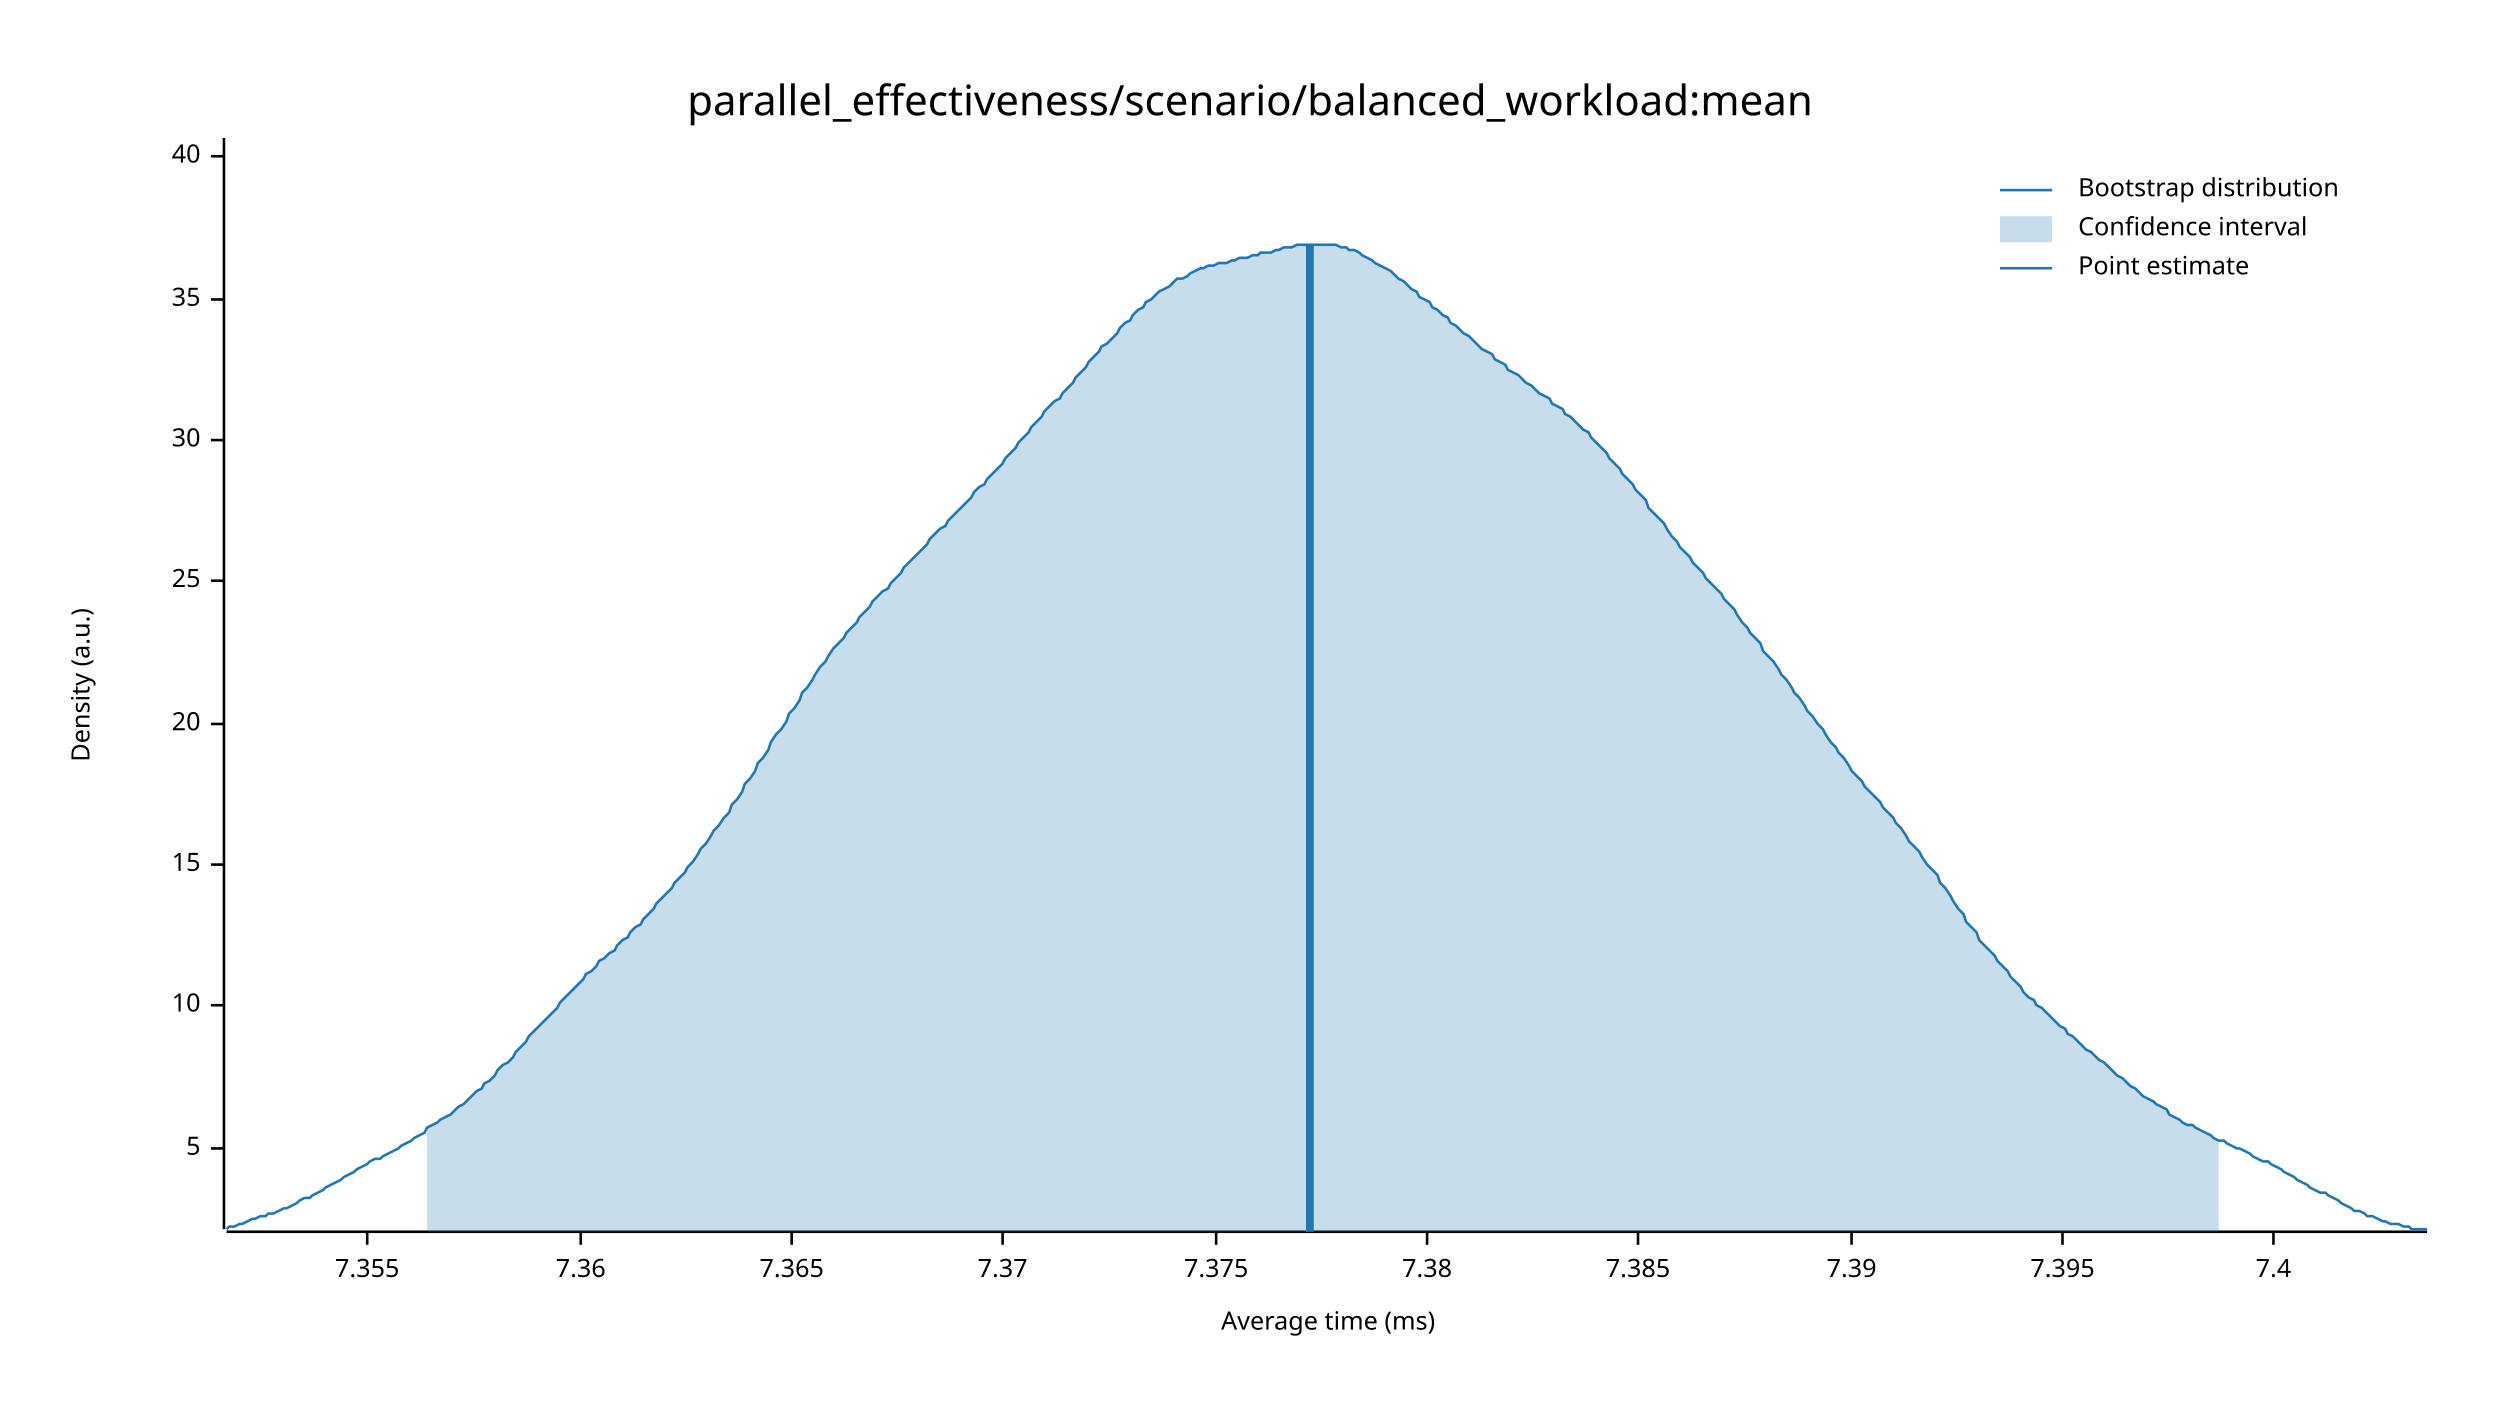
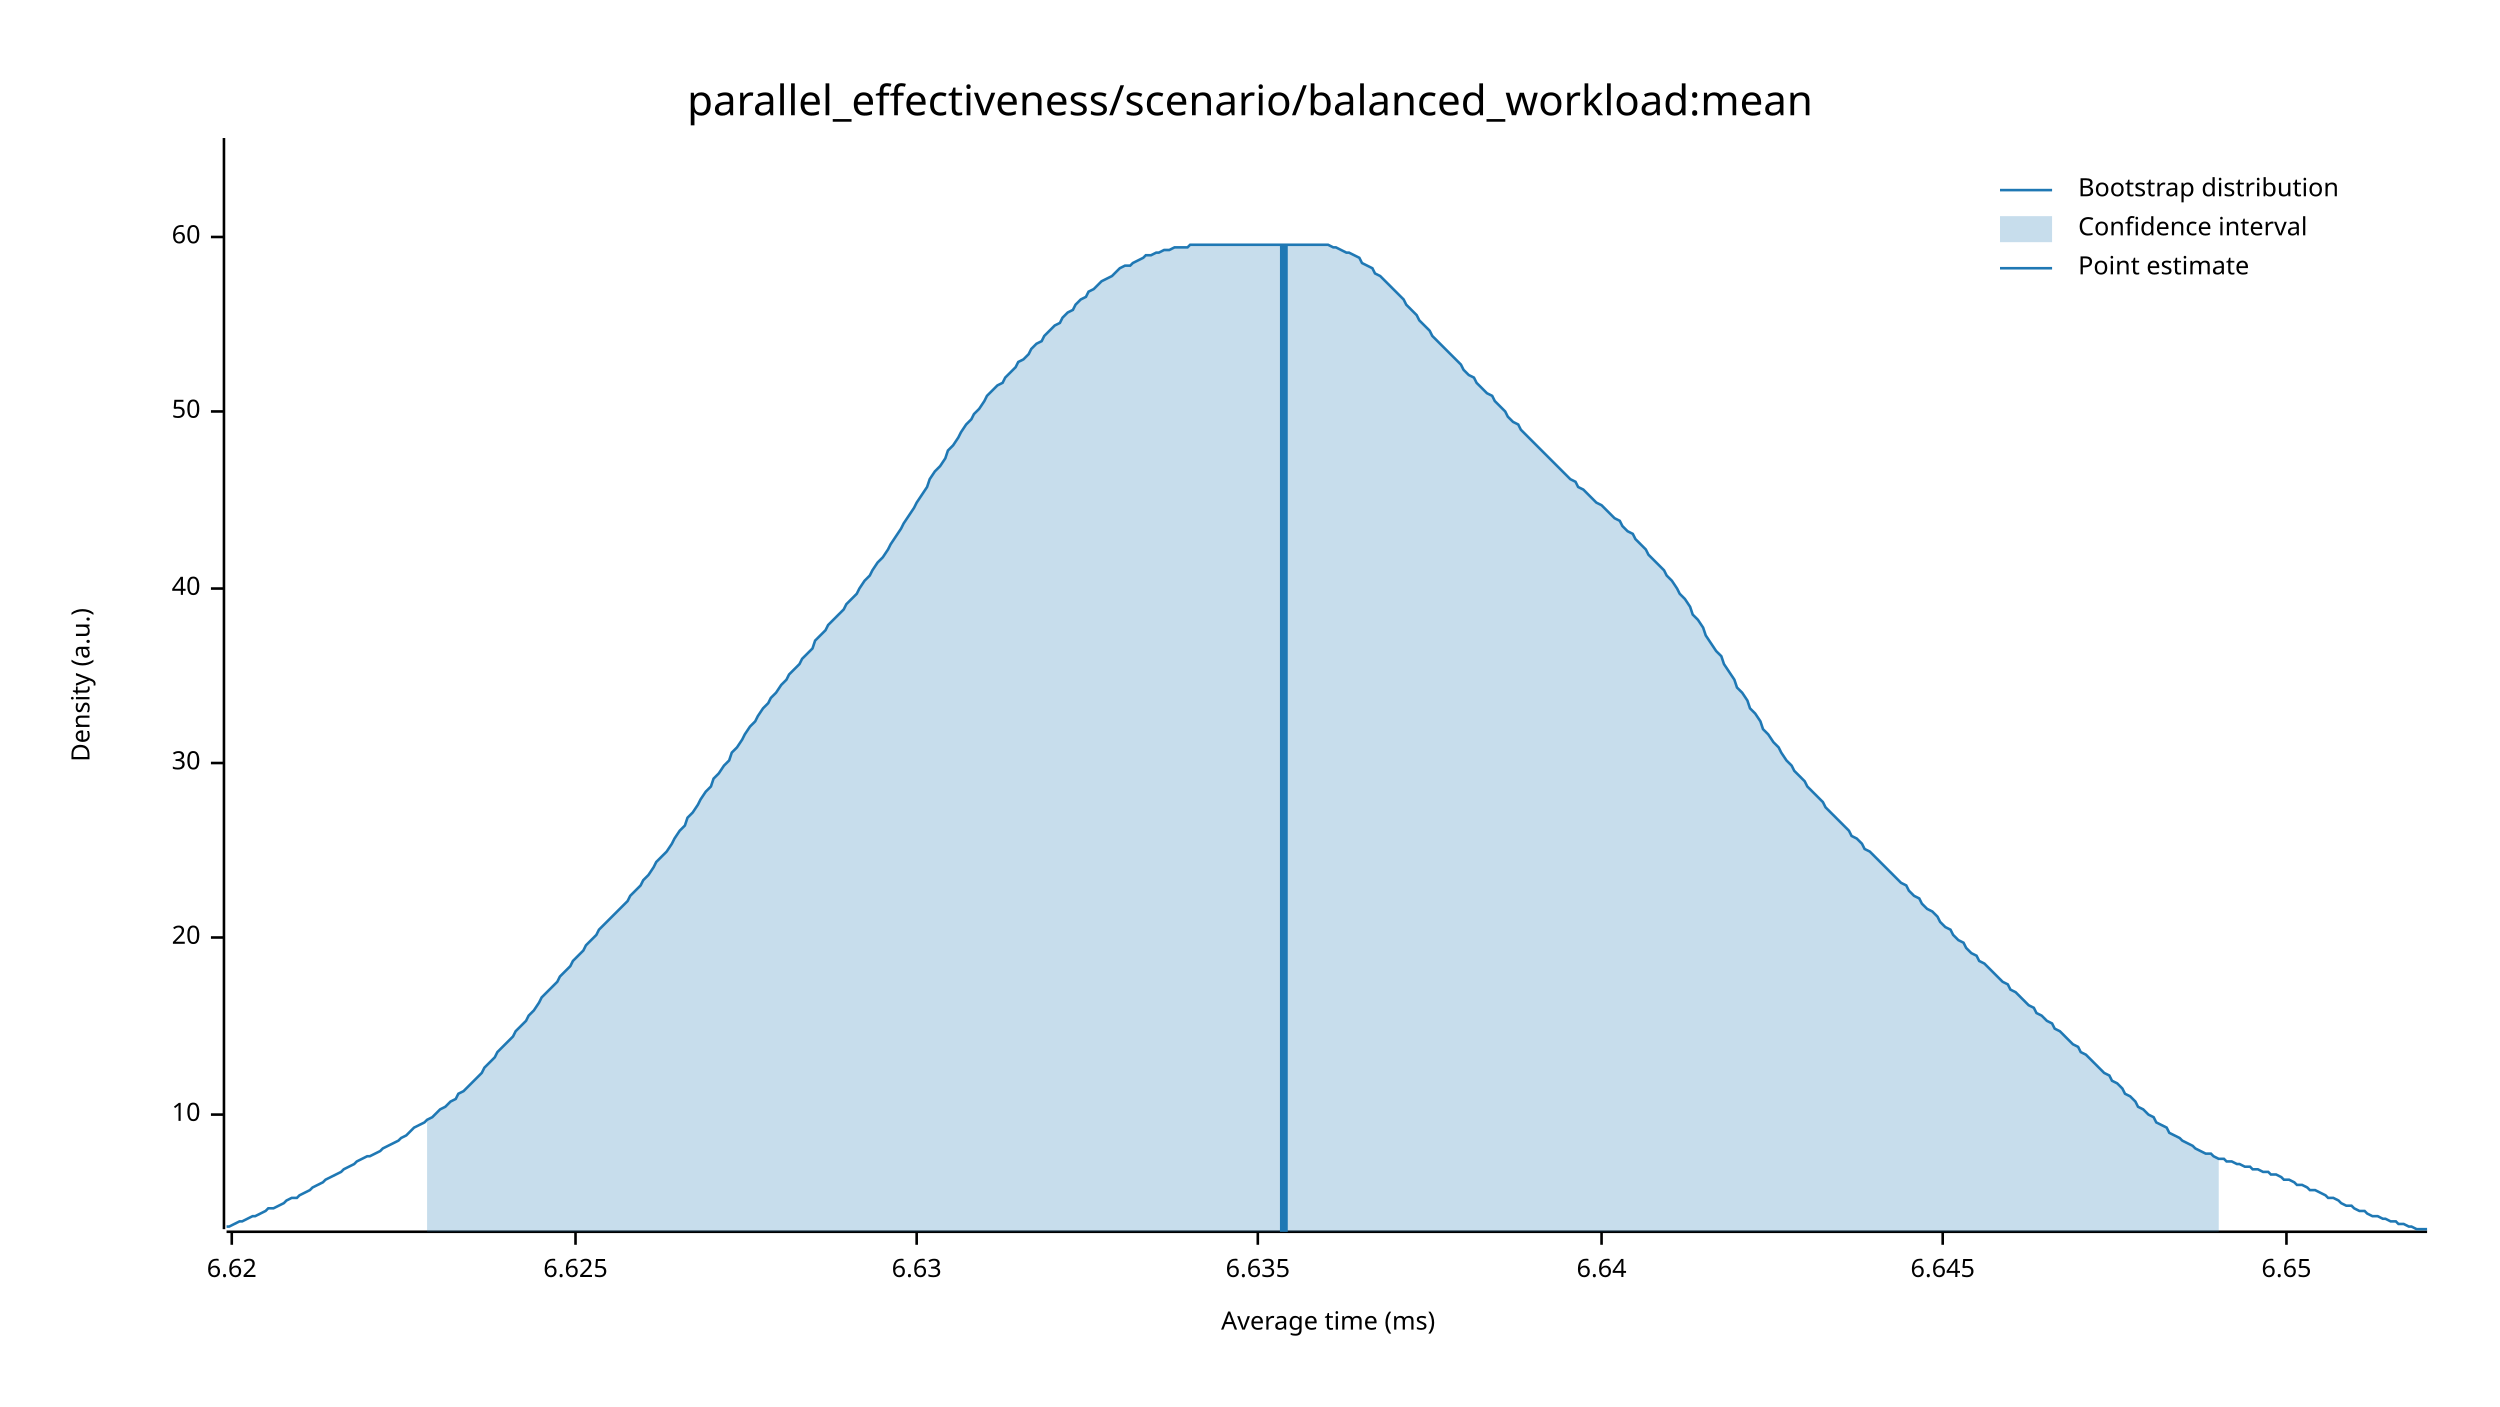
<svg xmlns="http://www.w3.org/2000/svg" width="960" height="540" viewBox="0 0 960 540">
  <text x="480" y="32" dy="0.76em" text-anchor="middle" font-family="sans-serif" font-size="16.129" opacity="1" fill="#000000">
parallel_effectiveness/scenario/balanced_workload:mean
</text>
  <text x="27" y="263" dy="0.76em" text-anchor="middle" font-family="sans-serif" font-size="9.677" opacity="1" fill="#000000" transform="rotate(270, 27, 263)">
Density (a.u.)
</text>
  <text x="510" y="513" dy="-0.5ex" text-anchor="middle" font-family="sans-serif" font-size="9.677" opacity="1" fill="#000000">
Average time (ms)
</text>
  <polyline fill="none" opacity="1" stroke="#000000" stroke-width="1" points="86,53 86,472 " />
-   <text x="77" y="441" dy="0.5ex" text-anchor="end" font-family="sans-serif" font-size="9.677" opacity="1" fill="#000000">
- 5
- </text>
-   <polyline fill="none" opacity="1" stroke="#000000" stroke-width="1" points="81,441 86,441 " />
-   <text x="77" y="386" dy="0.5ex" text-anchor="end" font-family="sans-serif" font-size="9.677" opacity="1" fill="#000000">
+   <text x="77" y="428" dy="0.5ex" text-anchor="end" font-family="sans-serif" font-size="9.677" opacity="1" fill="#000000">
10
</text>
-   <polyline fill="none" opacity="1" stroke="#000000" stroke-width="1" points="81,386 86,386 " />
-   <text x="77" y="332" dy="0.5ex" text-anchor="end" font-family="sans-serif" font-size="9.677" opacity="1" fill="#000000">
- 15
- </text>
-   <polyline fill="none" opacity="1" stroke="#000000" stroke-width="1" points="81,332 86,332 " />
-   <text x="77" y="278" dy="0.5ex" text-anchor="end" font-family="sans-serif" font-size="9.677" opacity="1" fill="#000000">
+   <polyline fill="none" opacity="1" stroke="#000000" stroke-width="1" points="81,428 86,428 " />
+   <text x="77" y="360" dy="0.5ex" text-anchor="end" font-family="sans-serif" font-size="9.677" opacity="1" fill="#000000">
20
</text>
-   <polyline fill="none" opacity="1" stroke="#000000" stroke-width="1" points="81,278 86,278 " />
-   <text x="77" y="223" dy="0.5ex" text-anchor="end" font-family="sans-serif" font-size="9.677" opacity="1" fill="#000000">
- 25
- </text>
-   <polyline fill="none" opacity="1" stroke="#000000" stroke-width="1" points="81,223 86,223 " />
-   <text x="77" y="169" dy="0.5ex" text-anchor="end" font-family="sans-serif" font-size="9.677" opacity="1" fill="#000000">
+   <polyline fill="none" opacity="1" stroke="#000000" stroke-width="1" points="81,360 86,360 " />
+   <text x="77" y="293" dy="0.5ex" text-anchor="end" font-family="sans-serif" font-size="9.677" opacity="1" fill="#000000">
30
</text>
-   <polyline fill="none" opacity="1" stroke="#000000" stroke-width="1" points="81,169 86,169 " />
-   <text x="77" y="115" dy="0.5ex" text-anchor="end" font-family="sans-serif" font-size="9.677" opacity="1" fill="#000000">
- 35
- </text>
-   <polyline fill="none" opacity="1" stroke="#000000" stroke-width="1" points="81,115 86,115 " />
-   <text x="77" y="60" dy="0.5ex" text-anchor="end" font-family="sans-serif" font-size="9.677" opacity="1" fill="#000000">
+   <polyline fill="none" opacity="1" stroke="#000000" stroke-width="1" points="81,293 86,293 " />
+   <text x="77" y="226" dy="0.5ex" text-anchor="end" font-family="sans-serif" font-size="9.677" opacity="1" fill="#000000">
40
</text>
-   <polyline fill="none" opacity="1" stroke="#000000" stroke-width="1" points="81,60 86,60 " />
+   <polyline fill="none" opacity="1" stroke="#000000" stroke-width="1" points="81,226 86,226 " />
+   <text x="77" y="158" dy="0.5ex" text-anchor="end" font-family="sans-serif" font-size="9.677" opacity="1" fill="#000000">
+ 50
+ </text>
+   <polyline fill="none" opacity="1" stroke="#000000" stroke-width="1" points="81,158 86,158 " />
+   <text x="77" y="91" dy="0.5ex" text-anchor="end" font-family="sans-serif" font-size="9.677" opacity="1" fill="#000000">
+ 60
+ </text>
+   <polyline fill="none" opacity="1" stroke="#000000" stroke-width="1" points="81,91 86,91 " />
  <polyline fill="none" opacity="1" stroke="#000000" stroke-width="1" points="87,473 932,473 " />
-   <text x="141" y="483" dy="0.76em" text-anchor="middle" font-family="sans-serif" font-size="9.677" opacity="1" fill="#000000">
- 7.355
+   <text x="89" y="483" dy="0.76em" text-anchor="middle" font-family="sans-serif" font-size="9.677" opacity="1" fill="#000000">
+ 6.62
</text>
-   <polyline fill="none" opacity="1" stroke="#000000" stroke-width="1" points="141,473 141,478 " />
-   <text x="223" y="483" dy="0.76em" text-anchor="middle" font-family="sans-serif" font-size="9.677" opacity="1" fill="#000000">
- 7.36
+   <polyline fill="none" opacity="1" stroke="#000000" stroke-width="1" points="89,473 89,478 " />
+   <text x="221" y="483" dy="0.76em" text-anchor="middle" font-family="sans-serif" font-size="9.677" opacity="1" fill="#000000">
+ 6.625
</text>
-   <polyline fill="none" opacity="1" stroke="#000000" stroke-width="1" points="223,473 223,478 " />
-   <text x="304" y="483" dy="0.76em" text-anchor="middle" font-family="sans-serif" font-size="9.677" opacity="1" fill="#000000">
- 7.365
+   <polyline fill="none" opacity="1" stroke="#000000" stroke-width="1" points="221,473 221,478 " />
+   <text x="352" y="483" dy="0.76em" text-anchor="middle" font-family="sans-serif" font-size="9.677" opacity="1" fill="#000000">
+ 6.63
</text>
-   <polyline fill="none" opacity="1" stroke="#000000" stroke-width="1" points="304,473 304,478 " />
-   <text x="385" y="483" dy="0.76em" text-anchor="middle" font-family="sans-serif" font-size="9.677" opacity="1" fill="#000000">
- 7.37
+   <polyline fill="none" opacity="1" stroke="#000000" stroke-width="1" points="352,473 352,478 " />
+   <text x="483" y="483" dy="0.76em" text-anchor="middle" font-family="sans-serif" font-size="9.677" opacity="1" fill="#000000">
+ 6.635
</text>
-   <polyline fill="none" opacity="1" stroke="#000000" stroke-width="1" points="385,473 385,478 " />
-   <text x="467" y="483" dy="0.76em" text-anchor="middle" font-family="sans-serif" font-size="9.677" opacity="1" fill="#000000">
- 7.375
+   <polyline fill="none" opacity="1" stroke="#000000" stroke-width="1" points="483,473 483,478 " />
+   <text x="615" y="483" dy="0.76em" text-anchor="middle" font-family="sans-serif" font-size="9.677" opacity="1" fill="#000000">
+ 6.64
</text>
-   <polyline fill="none" opacity="1" stroke="#000000" stroke-width="1" points="467,473 467,478 " />
-   <text x="548" y="483" dy="0.76em" text-anchor="middle" font-family="sans-serif" font-size="9.677" opacity="1" fill="#000000">
- 7.38
+   <polyline fill="none" opacity="1" stroke="#000000" stroke-width="1" points="615,473 615,478 " />
+   <text x="746" y="483" dy="0.76em" text-anchor="middle" font-family="sans-serif" font-size="9.677" opacity="1" fill="#000000">
+ 6.645
</text>
-   <polyline fill="none" opacity="1" stroke="#000000" stroke-width="1" points="548,473 548,478 " />
-   <text x="629" y="483" dy="0.76em" text-anchor="middle" font-family="sans-serif" font-size="9.677" opacity="1" fill="#000000">
- 7.385
+   <polyline fill="none" opacity="1" stroke="#000000" stroke-width="1" points="746,473 746,478 " />
+   <text x="878" y="483" dy="0.76em" text-anchor="middle" font-family="sans-serif" font-size="9.677" opacity="1" fill="#000000">
+ 6.65
</text>
-   <polyline fill="none" opacity="1" stroke="#000000" stroke-width="1" points="629,473 629,478 " />
-   <text x="711" y="483" dy="0.76em" text-anchor="middle" font-family="sans-serif" font-size="9.677" opacity="1" fill="#000000">
- 7.39
- </text>
-   <polyline fill="none" opacity="1" stroke="#000000" stroke-width="1" points="711,473 711,478 " />
-   <text x="792" y="483" dy="0.76em" text-anchor="middle" font-family="sans-serif" font-size="9.677" opacity="1" fill="#000000">
- 7.395
- </text>
-   <polyline fill="none" opacity="1" stroke="#000000" stroke-width="1" points="792,473 792,478 " />
-   <text x="873" y="483" dy="0.76em" text-anchor="middle" font-family="sans-serif" font-size="9.677" opacity="1" fill="#000000">
- 7.4
- </text>
-   <polyline fill="none" opacity="1" stroke="#000000" stroke-width="1" points="873,473 873,478 " />
-   <polyline fill="none" opacity="1" stroke="#1F78B4" stroke-width="1" points="87,472 88,471 90,471 92,470 93,470 95,469 97,468 98,468 100,467 102,467 103,466 105,466 107,465 109,464 110,464 112,463 114,462 115,461 117,460 119,460 120,459 122,458 124,457 125,456 127,455 129,454 131,453 132,452 134,451 136,450 137,449 139,448 141,447 142,446 144,445 146,445 147,444 149,443 151,442 153,441 154,440 156,439 158,438 159,437 161,436 163,435 164,433 166,432 168,431 169,430 171,429 173,428 175,426 176,425 178,424 180,422 181,421 183,419 185,418 186,416 188,415 190,413 191,411 193,409 195,408 197,406 198,404 200,402 202,400 203,398 205,396 207,394 208,393 210,391 212,389 214,387 215,385 217,383 219,381 220,380 222,378 224,376 225,374 227,373 229,371 230,369 232,368 234,366 236,365 237,363 239,361 241,360 242,358 244,356 246,355 247,353 249,351 251,349 252,347 254,345 256,343 258,341 259,339 261,337 263,335 264,333 266,331 268,328 269,326 271,324 273,321 274,319 276,317 278,314 280,312 281,309 283,307 285,304 286,301 288,299 290,296 291,293 293,291 295,288 296,285 298,282 300,280 302,277 303,274 305,272 307,269 308,266 310,264 312,261 313,259 315,256 317,254 318,252 320,249 322,247 324,245 325,243 327,241 329,239 330,237 332,235 334,233 335,231 337,229 339,227 341,226 342,224 344,222 346,220 347,218 349,216 351,214 352,213 354,211 356,209 357,207 359,205 361,203 363,202 364,200 366,198 368,196 369,195 371,193 373,191 374,189 376,187 378,186 379,184 381,182 383,180 385,178 386,176 388,174 390,172 391,170 393,168 395,166 396,164 398,162 400,160 401,158 403,156 405,154 407,153 408,151 410,149 412,147 413,145 415,143 417,141 418,139 420,137 422,135 423,133 425,132 427,130 429,128 430,126 432,124 434,123 435,121 437,119 439,118 440,116 442,115 444,113 445,112 447,111 449,110 451,108 452,107 454,107 456,106 457,105 459,104 461,103 462,103 464,102 466,102 468,101 469,101 471,101 473,100 474,100 476,99 478,99 479,99 481,98 483,98 484,97 486,97 488,97 490,96 491,96 493,95 495,95 496,95 498,94 500,94 501,94 503,94 505,94 506,94 508,94 510,94 512,94 513,94 515,95 517,95 518,96 520,96 522,97 523,98 525,99 527,100 528,101 530,102 532,103 534,104 535,105 537,107 539,108 540,109 542,111 544,112 545,114 547,115 549,116 550,118 552,119 554,121 556,122 557,124 559,125 561,127 562,128 564,129 566,131 567,132 569,134 571,135 573,136 574,138 576,139 578,140 579,142 581,143 583,144 584,145 586,147 588,148 589,149 591,151 593,152 595,153 596,155 598,156 600,157 601,159 603,160 605,162 606,163 608,165 610,166 611,168 613,170 615,172 617,174 618,176 620,178 622,180 623,182 625,184 627,186 628,188 630,190 632,192 633,195 635,197 637,199 639,201 640,203 642,206 644,208 645,210 647,212 649,214 650,216 652,218 654,220 655,222 657,224 659,226 661,228 662,230 664,232 666,234 667,236 669,239 671,241 672,243 674,245 676,247 677,250 679,252 681,254 683,257 684,259 686,261 688,264 689,266 691,268 693,271 694,273 696,275 698,278 700,280 701,282 703,285 705,287 706,289 708,291 710,294 711,296 713,298 715,300 716,302 718,304 720,306 722,308 723,310 725,312 727,314 728,316 730,318 732,321 733,323 735,325 737,327 738,329 740,332 742,334 744,336 745,339 747,341 749,344 750,346 752,349 754,351 755,354 757,356 759,358 760,361 762,363 764,365 766,367 767,369 769,371 771,373 772,375 774,377 776,379 777,381 779,383 781,384 782,386 784,387 786,389 788,391 789,392 791,394 793,395 794,397 796,398 798,400 799,401 801,403 803,404 804,405 806,407 808,408 810,410 811,411 813,413 815,414 816,415 818,417 820,418 821,419 823,421 825,422 827,423 828,424 830,425 832,426 833,428 835,429 837,430 838,431 840,432 842,432 843,433 845,434 847,435 849,436 850,437 852,438 854,438 855,439 857,440 859,441 860,441 862,442 864,443 865,444 867,445 869,446 871,446 872,447 874,448 876,449 877,450 879,451 881,452 882,453 884,454 886,455 887,456 889,457 891,458 893,458 894,459 896,460 898,461 899,462 901,463 903,464 904,465 906,465 908,466 909,467 911,467 913,468 915,469 916,469 918,470 920,470 921,470 923,471 925,471 926,472 928,472 930,472 932,472 " />
-   <polygon opacity="0.25" fill="#1F78B4" points="164,433 166,432 168,431 169,430 171,429 173,428 175,426 176,425 178,424 180,422 181,421 183,419 185,418 186,416 188,415 190,413 191,411 193,409 195,408 197,406 198,404 200,402 202,400 203,398 205,396 207,394 208,393 210,391 212,389 214,387 215,385 217,383 219,381 220,380 222,378 224,376 225,374 227,373 229,371 230,369 232,368 234,366 236,365 237,363 239,361 241,360 242,358 244,356 246,355 247,353 249,351 251,349 252,347 254,345 256,343 258,341 259,339 261,337 263,335 264,333 266,331 268,328 269,326 271,324 273,321 274,319 276,317 278,314 280,312 281,309 283,307 285,304 286,301 288,299 290,296 291,293 293,291 295,288 296,285 298,282 300,280 302,277 303,274 305,272 307,269 308,266 310,264 312,261 313,259 315,256 317,254 318,252 320,249 322,247 324,245 325,243 327,241 329,239 330,237 332,235 334,233 335,231 337,229 339,227 341,226 342,224 344,222 346,220 347,218 349,216 351,214 352,213 354,211 356,209 357,207 359,205 361,203 363,202 364,200 366,198 368,196 369,195 371,193 373,191 374,189 376,187 378,186 379,184 381,182 383,180 385,178 386,176 388,174 390,172 391,170 393,168 395,166 396,164 398,162 400,160 401,158 403,156 405,154 407,153 408,151 410,149 412,147 413,145 415,143 417,141 418,139 420,137 422,135 423,133 425,132 427,130 429,128 430,126 432,124 434,123 435,121 437,119 439,118 440,116 442,115 444,113 445,112 447,111 449,110 451,108 452,107 454,107 456,106 457,105 459,104 461,103 462,103 464,102 466,102 468,101 469,101 471,101 473,100 474,100 476,99 478,99 479,99 481,98 483,98 484,97 486,97 488,97 490,96 491,96 493,95 495,95 496,95 498,94 500,94 501,94 503,94 505,94 506,94 508,94 510,94 512,94 513,94 515,95 517,95 518,96 520,96 522,97 523,98 525,99 527,100 528,101 530,102 532,103 534,104 535,105 537,107 539,108 540,109 542,111 544,112 545,114 547,115 549,116 550,118 552,119 554,121 556,122 557,124 559,125 561,127 562,128 564,129 566,131 567,132 569,134 571,135 573,136 574,138 576,139 578,140 579,142 581,143 583,144 584,145 586,147 588,148 589,149 591,151 593,152 595,153 596,155 598,156 600,157 601,159 603,160 605,162 606,163 608,165 610,166 611,168 613,170 615,172 617,174 618,176 620,178 622,180 623,182 625,184 627,186 628,188 630,190 632,192 633,195 635,197 637,199 639,201 640,203 642,206 644,208 645,210 647,212 649,214 650,216 652,218 654,220 655,222 657,224 659,226 661,228 662,230 664,232 666,234 667,236 669,239 671,241 672,243 674,245 676,247 677,250 679,252 681,254 683,257 684,259 686,261 688,264 689,266 691,268 693,271 694,273 696,275 698,278 700,280 701,282 703,285 705,287 706,289 708,291 710,294 711,296 713,298 715,300 716,302 718,304 720,306 722,308 723,310 725,312 727,314 728,316 730,318 732,321 733,323 735,325 737,327 738,329 740,332 742,334 744,336 745,339 747,341 749,344 750,346 752,349 754,351 755,354 757,356 759,358 760,361 762,363 764,365 766,367 767,369 769,371 771,373 772,375 774,377 776,379 777,381 779,383 781,384 782,386 784,387 786,389 788,391 789,392 791,394 793,395 794,397 796,398 798,400 799,401 801,403 803,404 804,405 806,407 808,408 810,410 811,411 813,413 815,414 816,415 818,417 820,418 821,419 823,421 825,422 827,423 828,424 830,425 832,426 833,428 835,429 837,430 838,431 840,432 842,432 843,433 845,434 847,435 849,436 850,437 852,438 852,473 164,473 " />
-   <polyline fill="none" opacity="1" stroke="#1F78B4" stroke-width="3" points="503,473 503,94 " />
+   <polyline fill="none" opacity="1" stroke="#000000" stroke-width="1" points="878,473 878,478 " />
+   <polyline fill="none" opacity="1" stroke="#1F78B4" stroke-width="1" points="87,471 88,471 90,470 92,469 93,469 95,468 97,467 98,467 100,466 102,465 103,464 105,464 107,463 109,462 110,461 112,460 114,460 115,459 117,458 119,457 120,456 122,455 124,454 125,453 127,452 129,451 131,450 132,449 134,448 136,447 137,446 139,445 141,444 142,444 144,443 146,442 147,441 149,440 151,439 153,438 154,437 156,436 158,434 159,433 161,432 163,431 164,430 166,429 168,427 169,426 171,425 173,423 175,422 176,420 178,419 180,417 181,416 183,414 185,412 186,410 188,408 190,406 191,404 193,402 195,400 197,398 198,396 200,394 202,392 203,390 205,388 207,385 208,383 210,381 212,379 214,377 215,375 217,373 219,371 220,369 222,367 224,365 225,363 227,361 229,359 230,357 232,355 234,353 236,351 237,350 239,348 241,346 242,344 244,342 246,340 247,338 249,336 251,333 252,331 254,329 256,327 258,324 259,322 261,319 263,317 264,314 266,312 268,309 269,307 271,304 273,302 274,299 276,297 278,294 280,292 281,289 283,287 285,284 286,282 288,279 290,277 291,275 293,272 295,270 296,268 298,266 300,263 302,261 303,259 305,257 307,255 308,253 310,251 312,249 313,246 315,244 317,242 318,240 320,238 322,236 324,234 325,232 327,230 329,228 330,226 332,223 334,221 335,219 337,216 339,214 341,211 342,209 344,206 346,203 347,201 349,198 351,195 352,193 354,190 356,187 357,184 359,181 361,179 363,176 364,173 366,171 368,168 369,166 371,163 373,161 374,159 376,157 378,154 379,152 381,150 383,148 385,147 386,145 388,143 390,141 391,139 393,138 395,136 396,134 398,132 400,131 401,129 403,127 405,125 407,124 408,122 410,120 412,119 413,117 415,115 417,114 418,112 420,111 422,109 423,108 425,107 427,106 429,104 430,103 432,102 434,102 435,101 437,100 439,99 440,98 442,98 444,97 445,97 447,96 449,96 451,95 452,95 454,95 456,95 457,94 459,94 461,94 462,94 464,94 466,94 468,94 469,94 471,94 473,94 474,94 476,94 478,94 479,94 481,94 483,94 484,94 486,94 488,94 490,94 491,94 493,94 495,94 496,94 498,94 500,94 501,94 503,94 505,94 506,94 508,94 510,94 512,95 513,95 515,96 517,97 518,97 520,98 522,99 523,101 525,102 527,103 528,105 530,106 532,108 534,110 535,111 537,113 539,115 540,117 542,119 544,121 545,123 547,125 549,127 550,129 552,131 554,133 556,135 557,136 559,138 561,140 562,142 564,144 566,145 567,147 569,149 571,151 573,152 574,154 576,156 578,158 579,160 581,162 583,163 584,165 586,167 588,169 589,170 591,172 593,174 595,176 596,177 598,179 600,181 601,182 603,184 605,185 606,187 608,188 610,190 611,191 613,193 615,194 617,196 618,197 620,199 622,200 623,202 625,204 627,205 628,207 630,209 632,211 633,213 635,215 637,217 639,219 640,221 642,223 644,226 645,228 647,230 649,233 650,236 652,238 654,241 655,244 657,247 659,250 661,252 662,255 664,258 666,261 667,264 669,266 671,269 672,272 674,274 676,277 677,280 679,282 681,285 683,287 684,289 686,292 688,294 689,296 691,298 693,300 694,302 696,304 698,306 700,308 701,310 703,312 705,314 706,315 708,317 710,319 711,321 713,322 715,324 716,326 718,327 720,329 722,331 723,332 725,334 727,336 728,337 730,339 732,340 733,342 735,344 737,345 738,347 740,349 742,350 744,352 745,354 747,356 749,357 750,359 752,361 754,362 755,364 757,366 759,367 760,369 762,370 764,372 766,374 767,375 769,377 771,378 772,380 774,381 776,383 777,384 779,386 781,387 782,389 784,390 786,392 788,393 789,395 791,396 793,398 794,399 796,401 798,402 799,404 801,405 803,407 804,408 806,410 808,412 810,413 811,415 813,416 815,418 816,420 818,421 820,423 821,425 823,426 825,428 827,429 828,431 830,432 832,433 833,435 835,436 837,437 838,438 840,439 842,440 843,441 845,442 847,443 849,443 850,444 852,445 854,445 855,446 857,446 859,447 860,447 862,448 864,448 865,449 867,449 869,450 871,450 872,451 874,451 876,452 877,453 879,453 881,454 882,455 884,455 886,456 887,457 889,457 891,458 893,459 894,460 896,460 898,461 899,462 901,463 903,463 904,464 906,465 908,465 909,466 911,467 913,467 915,468 916,468 918,469 920,469 921,470 923,470 925,471 926,471 928,472 930,472 932,472 " />
+   <polygon opacity="0.25" fill="#1F78B4" points="164,430 166,429 168,427 169,426 171,425 173,423 175,422 176,420 178,419 180,417 181,416 183,414 185,412 186,410 188,408 190,406 191,404 193,402 195,400 197,398 198,396 200,394 202,392 203,390 205,388 207,385 208,383 210,381 212,379 214,377 215,375 217,373 219,371 220,369 222,367 224,365 225,363 227,361 229,359 230,357 232,355 234,353 236,351 237,350 239,348 241,346 242,344 244,342 246,340 247,338 249,336 251,333 252,331 254,329 256,327 258,324 259,322 261,319 263,317 264,314 266,312 268,309 269,307 271,304 273,302 274,299 276,297 278,294 280,292 281,289 283,287 285,284 286,282 288,279 290,277 291,275 293,272 295,270 296,268 298,266 300,263 302,261 303,259 305,257 307,255 308,253 310,251 312,249 313,246 315,244 317,242 318,240 320,238 322,236 324,234 325,232 327,230 329,228 330,226 332,223 334,221 335,219 337,216 339,214 341,211 342,209 344,206 346,203 347,201 349,198 351,195 352,193 354,190 356,187 357,184 359,181 361,179 363,176 364,173 366,171 368,168 369,166 371,163 373,161 374,159 376,157 378,154 379,152 381,150 383,148 385,147 386,145 388,143 390,141 391,139 393,138 395,136 396,134 398,132 400,131 401,129 403,127 405,125 407,124 408,122 410,120 412,119 413,117 415,115 417,114 418,112 420,111 422,109 423,108 425,107 427,106 429,104 430,103 432,102 434,102 435,101 437,100 439,99 440,98 442,98 444,97 445,97 447,96 449,96 451,95 452,95 454,95 456,95 457,94 459,94 461,94 462,94 464,94 466,94 468,94 469,94 471,94 473,94 474,94 476,94 478,94 479,94 481,94 483,94 484,94 486,94 488,94 490,94 491,94 493,94 495,94 496,94 498,94 500,94 501,94 503,94 505,94 506,94 508,94 510,94 512,95 513,95 515,96 517,97 518,97 520,98 522,99 523,101 525,102 527,103 528,105 530,106 532,108 534,110 535,111 537,113 539,115 540,117 542,119 544,121 545,123 547,125 549,127 550,129 552,131 554,133 556,135 557,136 559,138 561,140 562,142 564,144 566,145 567,147 569,149 571,151 573,152 574,154 576,156 578,158 579,160 581,162 583,163 584,165 586,167 588,169 589,170 591,172 593,174 595,176 596,177 598,179 600,181 601,182 603,184 605,185 606,187 608,188 610,190 611,191 613,193 615,194 617,196 618,197 620,199 622,200 623,202 625,204 627,205 628,207 630,209 632,211 633,213 635,215 637,217 639,219 640,221 642,223 644,226 645,228 647,230 649,233 650,236 652,238 654,241 655,244 657,247 659,250 661,252 662,255 664,258 666,261 667,264 669,266 671,269 672,272 674,274 676,277 677,280 679,282 681,285 683,287 684,289 686,292 688,294 689,296 691,298 693,300 694,302 696,304 698,306 700,308 701,310 703,312 705,314 706,315 708,317 710,319 711,321 713,322 715,324 716,326 718,327 720,329 722,331 723,332 725,334 727,336 728,337 730,339 732,340 733,342 735,344 737,345 738,347 740,349 742,350 744,352 745,354 747,356 749,357 750,359 752,361 754,362 755,364 757,366 759,367 760,369 762,370 764,372 766,374 767,375 769,377 771,378 772,380 774,381 776,383 777,384 779,386 781,387 782,389 784,390 786,392 788,393 789,395 791,396 793,398 794,399 796,401 798,402 799,404 801,405 803,407 804,408 806,410 808,412 810,413 811,415 813,416 815,418 816,420 818,421 820,423 821,425 823,426 825,428 827,429 828,431 830,432 832,433 833,435 835,436 837,437 838,438 840,439 842,440 843,441 845,442 847,443 849,443 850,444 852,445 852,473 164,473 " />
+   <polyline fill="none" opacity="1" stroke="#1F78B4" stroke-width="3" points="493,473 493,94 " />
  <text x="798" y="68" dy="0.76em" text-anchor="start" font-family="sans-serif" font-size="9.677" opacity="1" fill="#000000">
Bootstrap distribution
</text>
  <text x="798" y="83" dy="0.76em" text-anchor="start" font-family="sans-serif" font-size="9.677" opacity="1" fill="#000000">
Confidence interval
</text>
  <text x="798" y="98" dy="0.76em" text-anchor="start" font-family="sans-serif" font-size="9.677" opacity="1" fill="#000000">
Point estimate
</text>
  <polyline fill="none" opacity="1" stroke="#1F78B4" stroke-width="1" points="768,73 788,73 " />
  <rect x="768" y="83" width="20" height="10" opacity="0.25" fill="#1F78B4" stroke="none" />
  <polyline fill="none" opacity="1" stroke="#1F78B4" stroke-width="1" points="768,103 788,103 " />
</svg>
